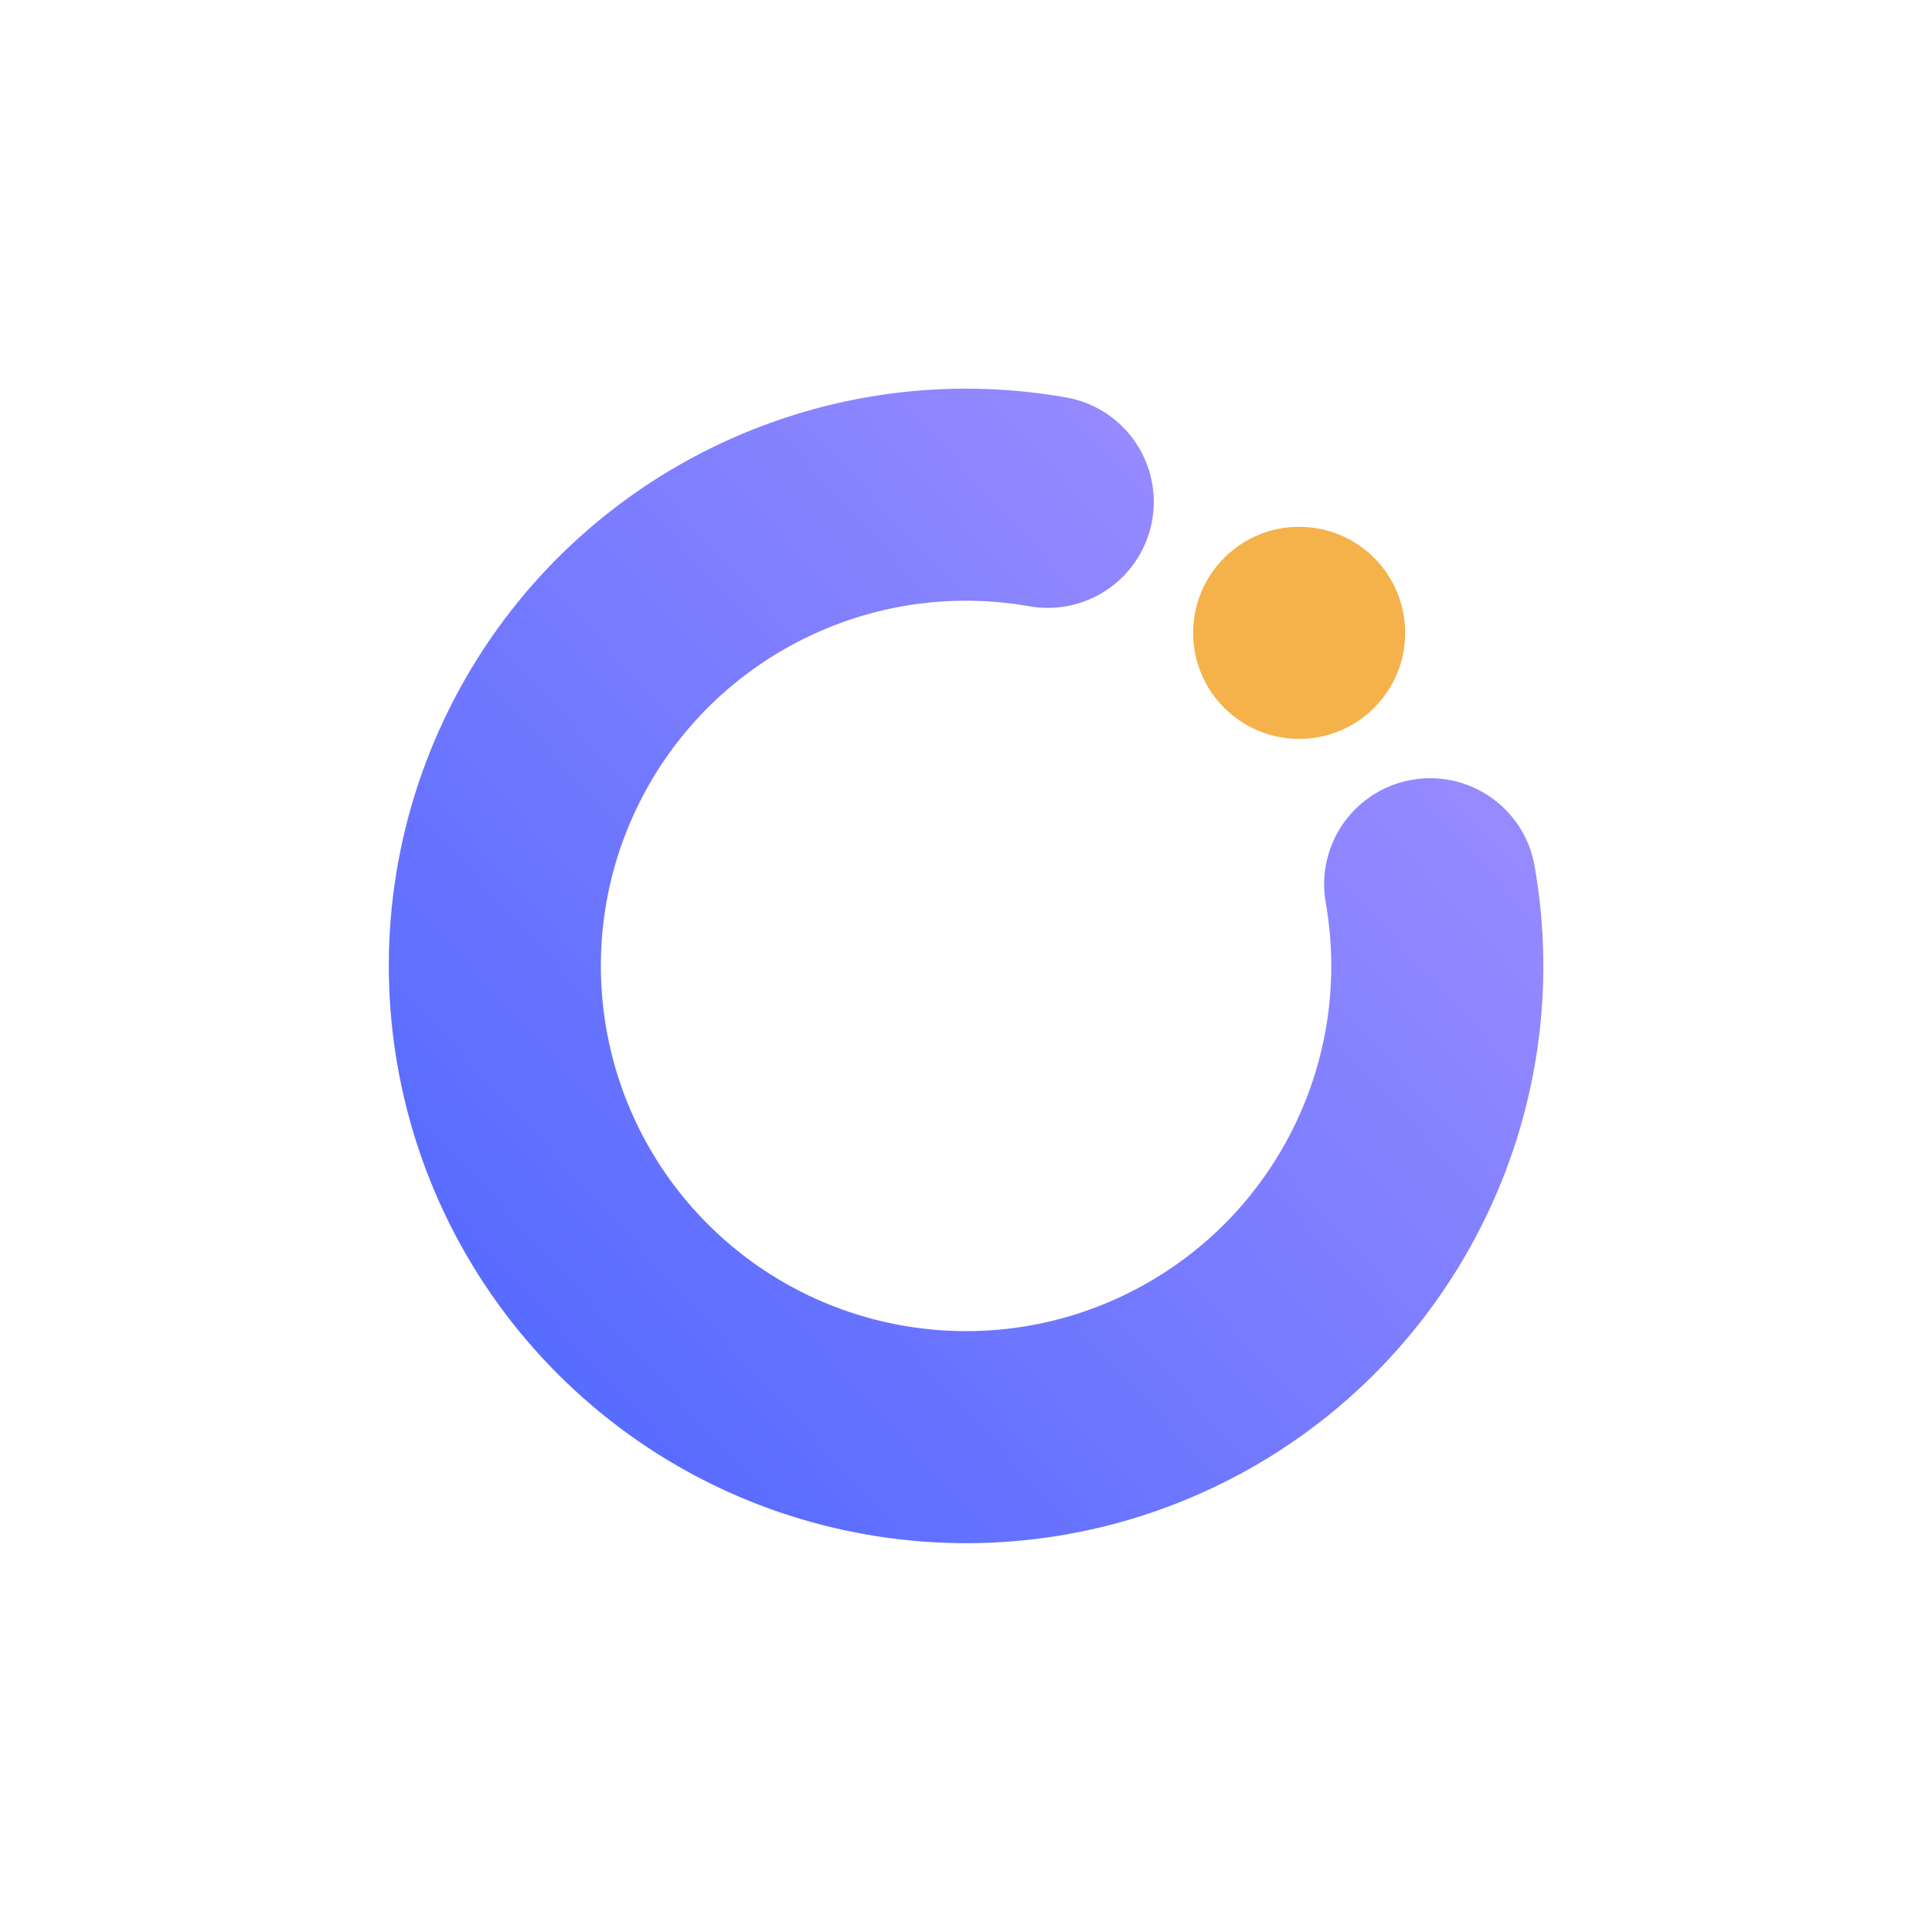
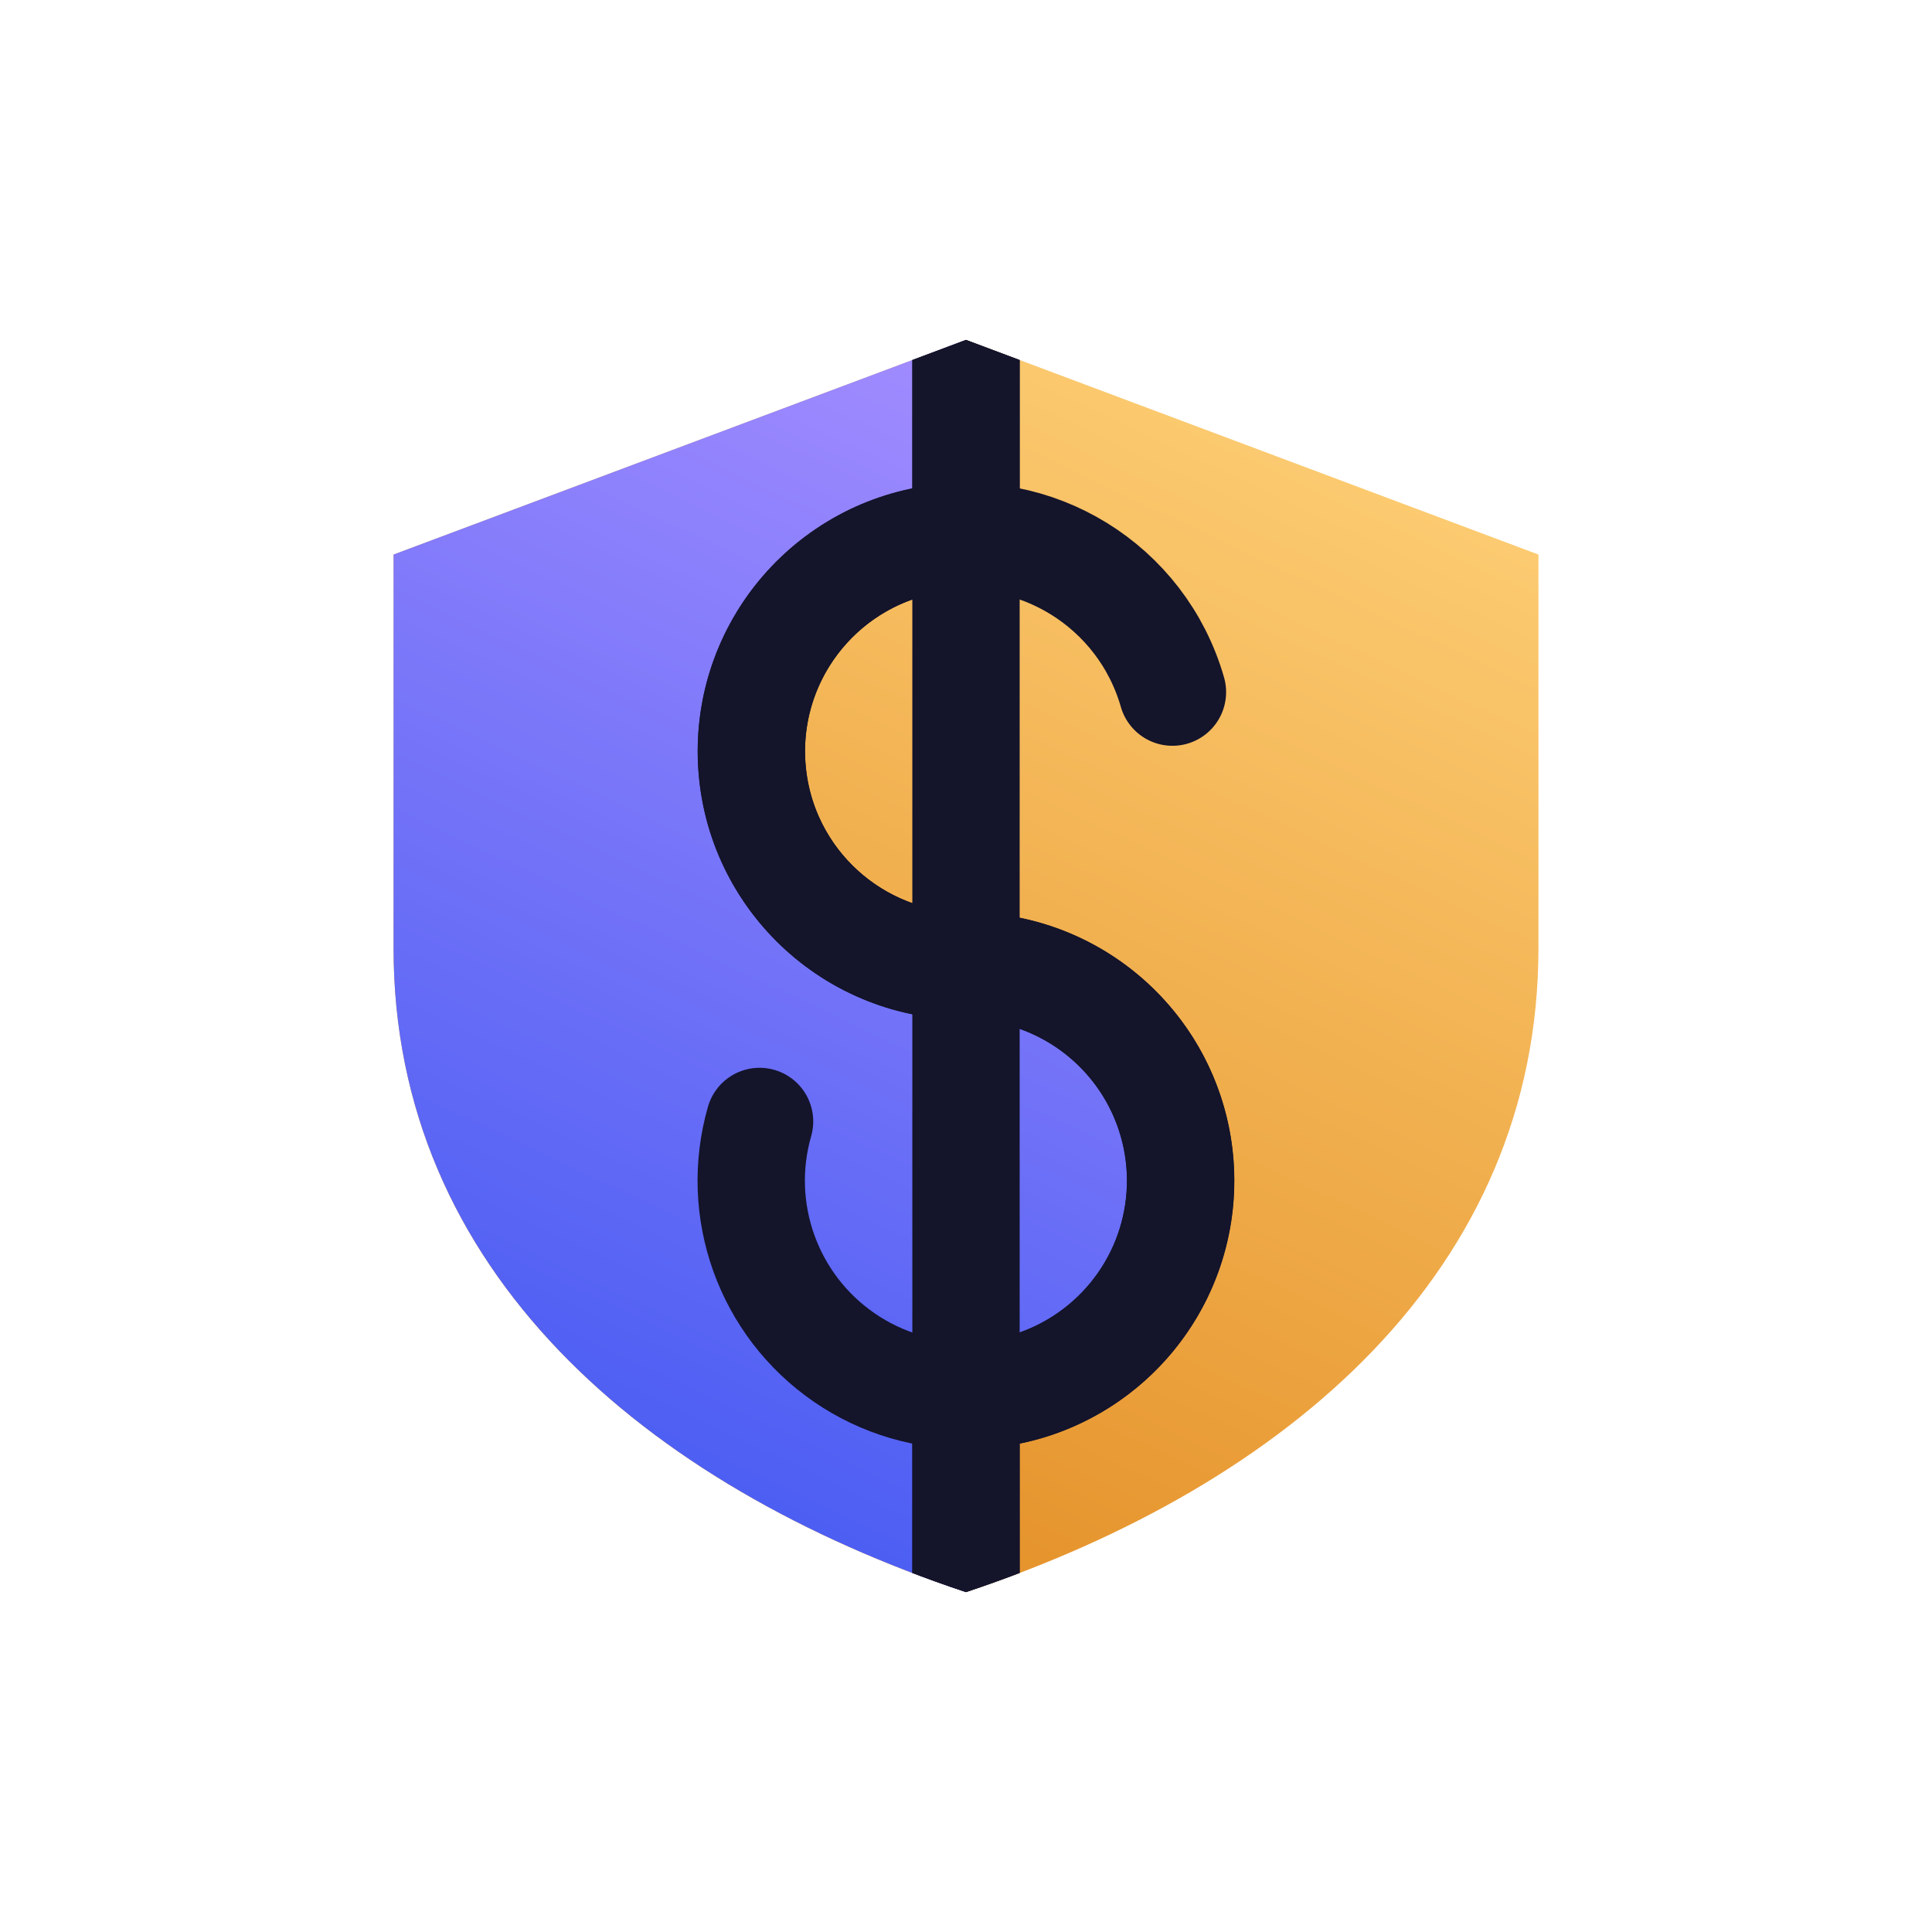
- <svg xmlns="http://www.w3.org/2000/svg" viewBox="13 13 82 82" width="1024" height="1024">
+ <svg xmlns="http://www.w3.org/2000/svg" viewBox="0 1 108 108" width="1024" height="1024">
  <defs>
-     <linearGradient id="g" x1="30" y1="76" x2="78" y2="32" gradientUnits="userSpaceOnUse">
-       <stop offset="0" stop-color="#4C66FF" />
-       <stop offset="1" stop-color="#A692FF" />
+     <linearGradient id="b" x1="22" y1="90" x2="54" y2="22" gradientUnits="userSpaceOnUse">
+       <stop offset="0" stop-color="#3B55F0" />
+       <stop offset="1" stop-color="#A08BFF" />
    </linearGradient>
+     <linearGradient id="a" x1="54" y1="90" x2="86" y2="22" gradientUnits="userSpaceOnUse">
+       <stop offset="0" stop-color="#E5922A" />
+       <stop offset="1" stop-color="#FFD27A" />
+     </linearGradient>
+     <clipPath id="c">
+       <path d="M54 20L86 32V54C86 72 72 84 54 90C36 84 22 72 22 54V32Z" />
+     </clipPath>
  </defs>
-   <path d="M73.70 50.53 A20 20 0 1 1 57.47 34.30" fill="none" stroke="url(#g)" stroke-width="9" stroke-linecap="round" />
-   <circle cx="68.14" cy="39.86" r="4.5" fill="#F5B14A" />
+   <g clip-path="url(#c)">
+     <rect width="108" height="108" fill="url(#a)" />
+     <path d="M0 0H54V31A12 12 0 0 0 54 55A12 12 0 0 1 54 79V120H0Z" fill="url(#b)" />
+     <path d="M54 20V31A12 12 0 0 0 54 55A12 12 0 0 1 54 79V90" fill="none" stroke="#14142B" stroke-width="6" stroke-linecap="butt" stroke-linejoin="round" />
+     <path d="M54 14V96" fill="none" stroke="#14142B" stroke-width="6" stroke-linecap="butt" stroke-linejoin="round" />
+   </g>
+   <path d="M65.54 39.69A12 12 0 1 0 54 55A12 12 0 1 1 42.46 63.69" fill="none" stroke="#14142B" stroke-width="6" stroke-linecap="round" stroke-linejoin="round" />
</svg>
